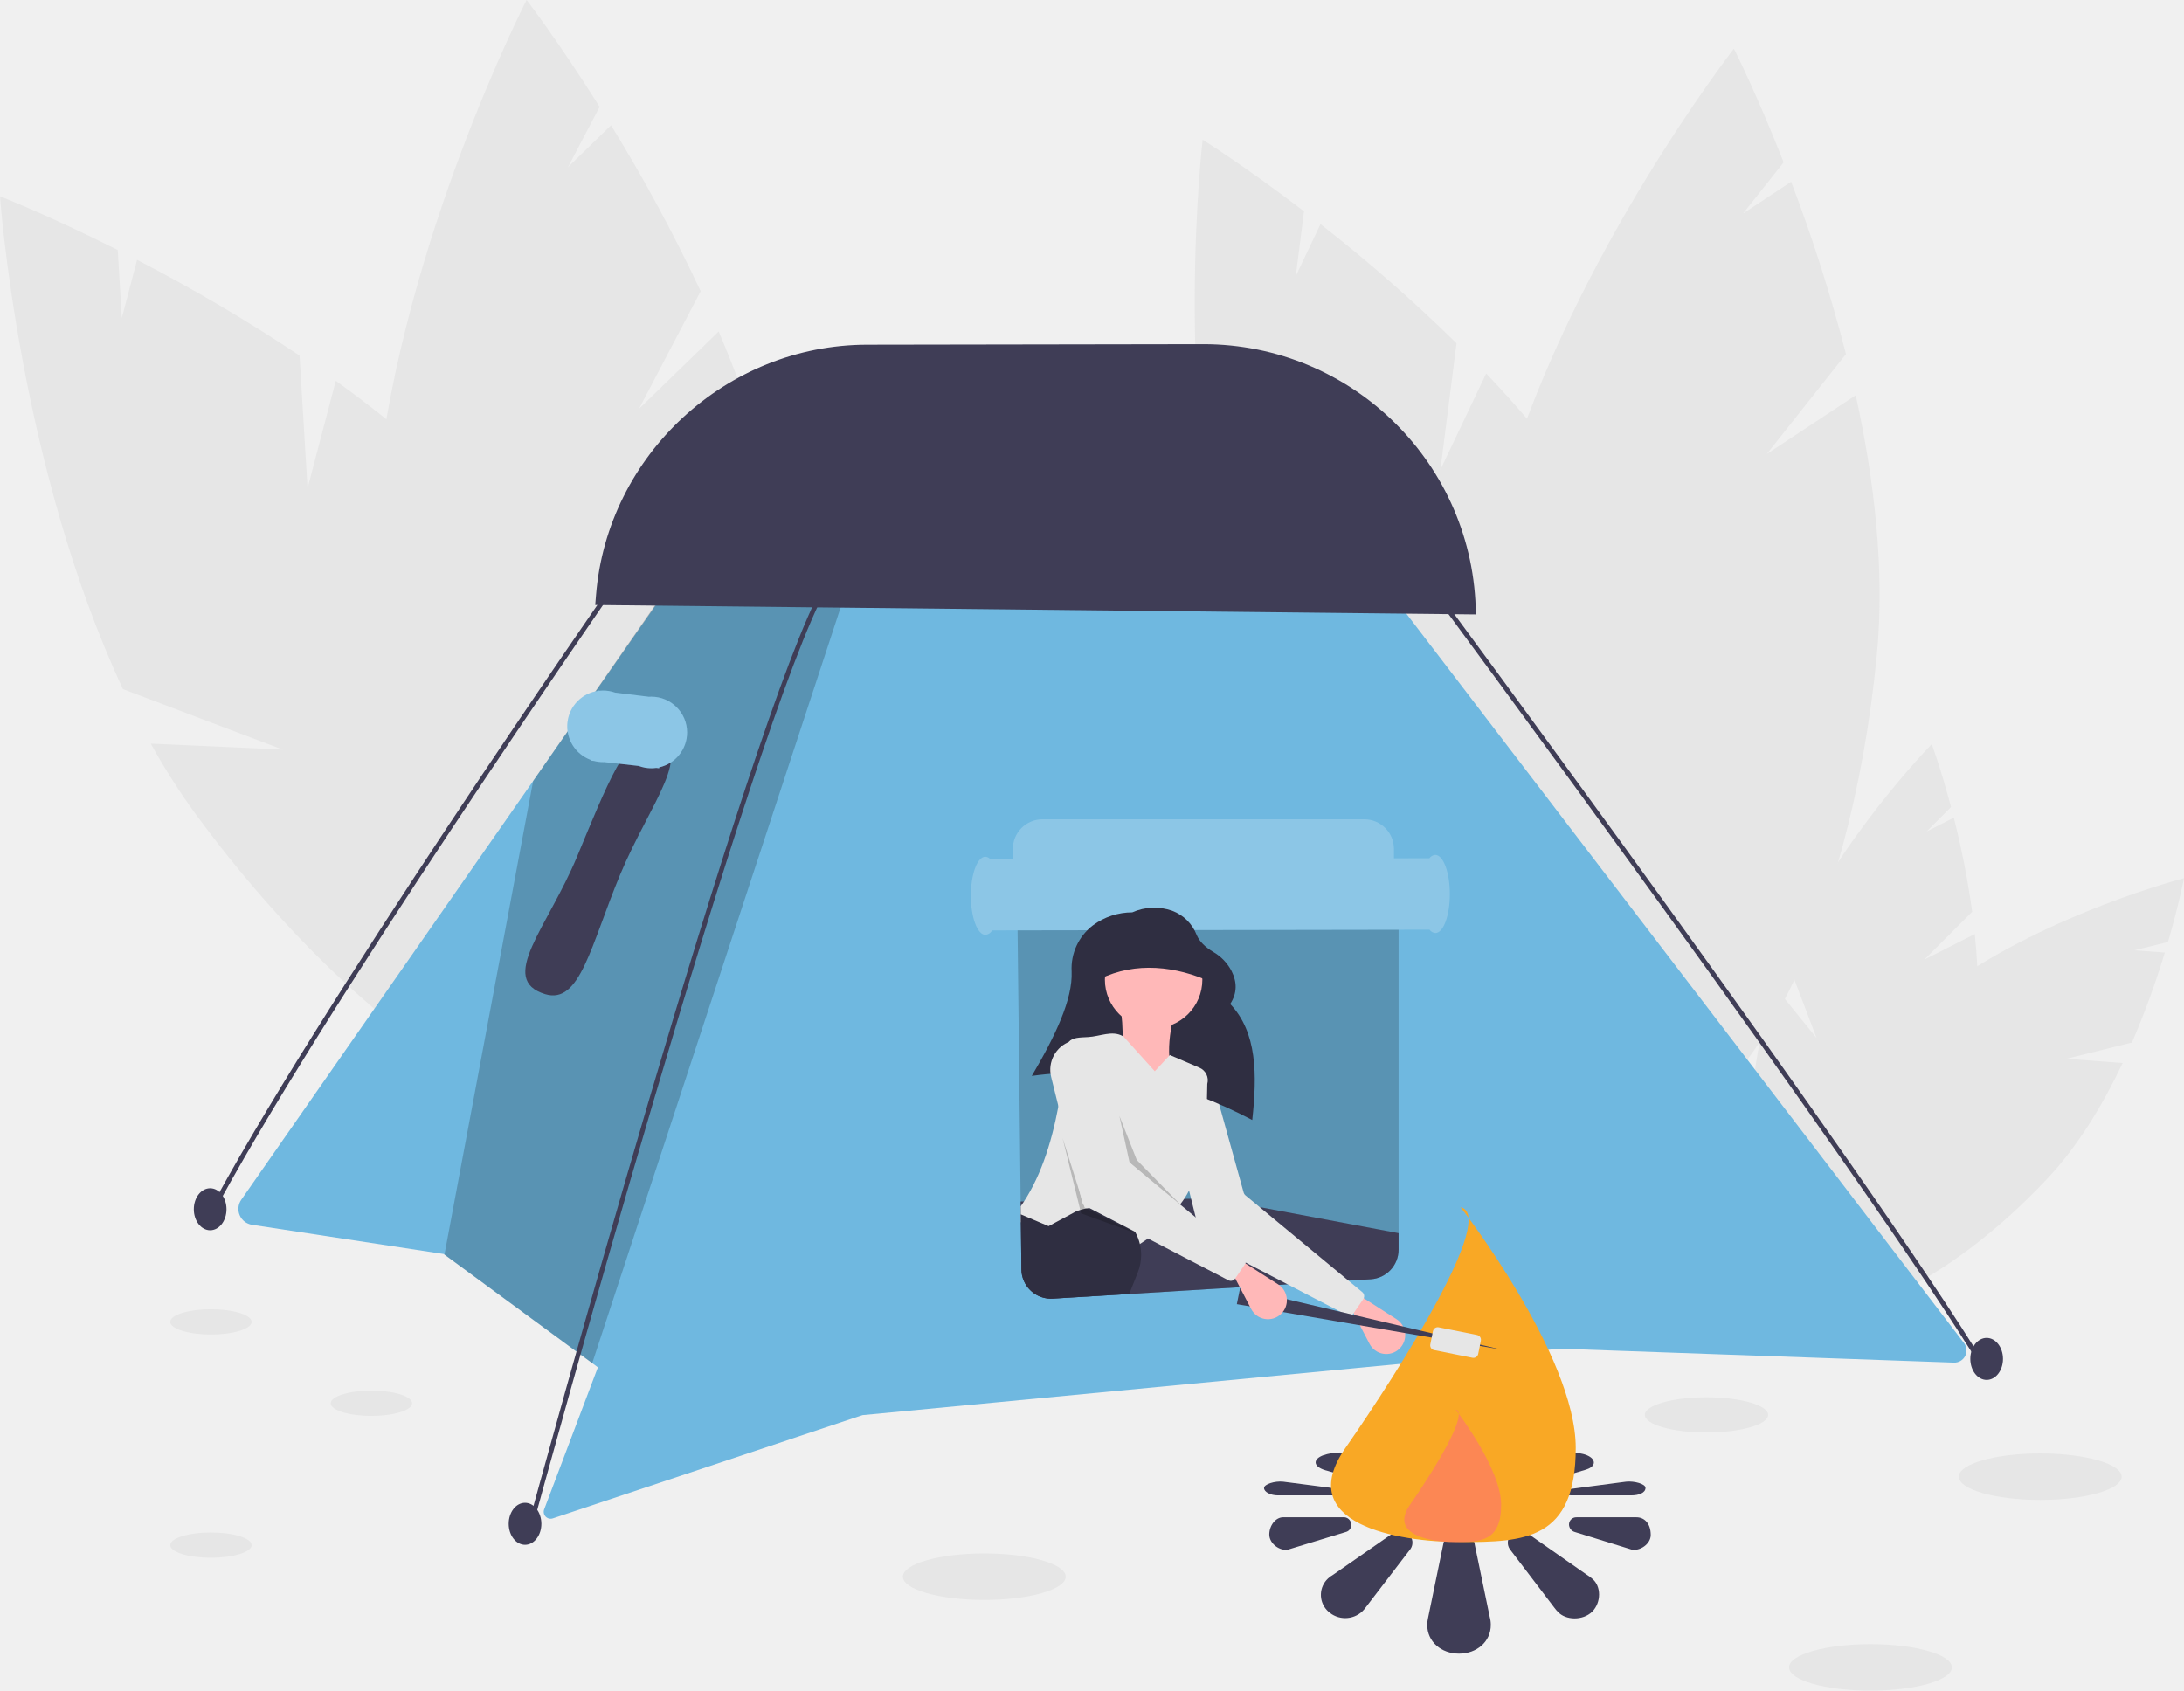
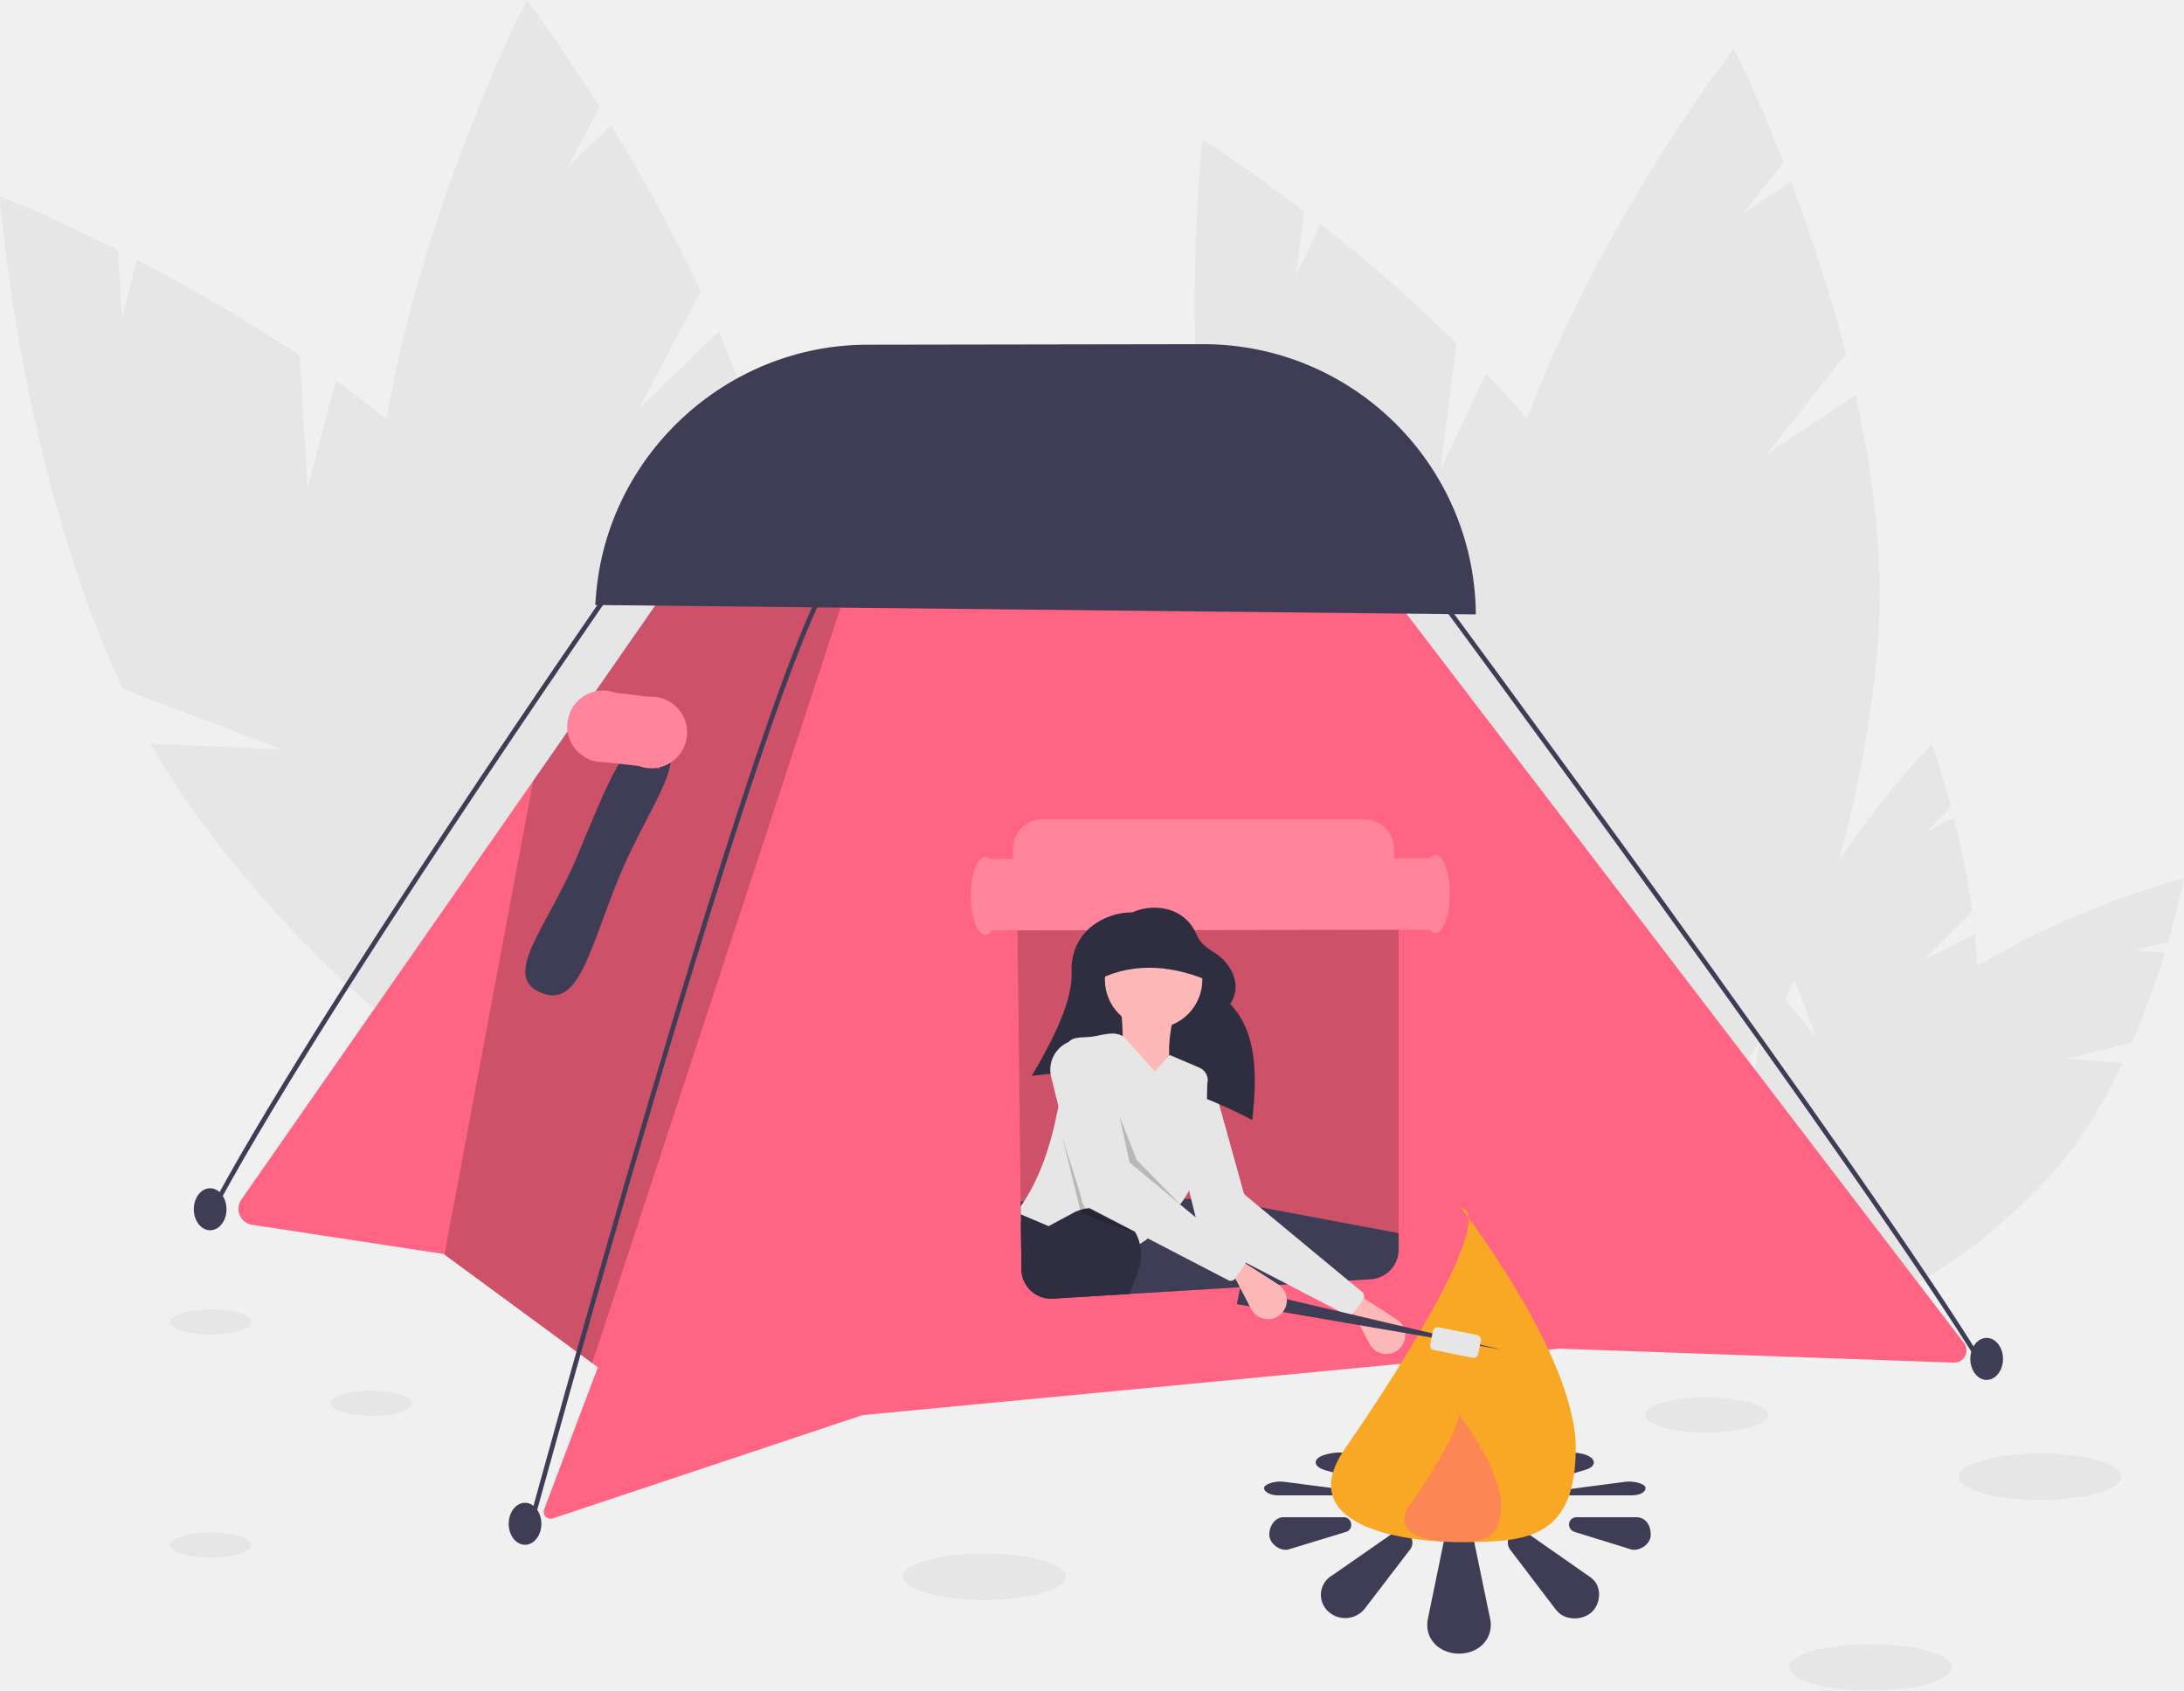
<svg xmlns="http://www.w3.org/2000/svg" data-name="Layer 1" width="939.002" height="727" viewBox="0 0 939.002 727">
  <path d="M957.896,499.119l20.534-20.545a365.614,365.614,0,0,0-7.9-40.446l-11.703,5.924L969.341,433.532c-4.358-16.432-8.284-27.038-8.284-27.038s-41.383,42.144-62.771,91.564l13.252,34.839L893.407,510.501a147.917,147.917,0,0,0-5.084,17.88c-13.086,61.151-3.723,114.997,20.913,120.269s55.216-40.026,68.302-101.177c4.057-18.957,4.012-39.709,2.023-59.321Z" transform="translate(-130.499 -86.5)" fill="#e6e6e6" />
  <path d="M1018.917,541.792l28.198-6.974a365.614,365.614,0,0,0,14.144-38.707l-13.08-.978,14.437-3.57c4.764-16.319,6.885-27.428,6.885-27.428s-57.21,14.687-101.065,45.937l-6.664,36.674-3.945-28.544a147.918,147.918,0,0,0-13.594,12.678C901.422,576.463,881.604,627.398,899.968,644.645s67.957-5.723,110.768-51.306c13.272-14.131,23.96-31.918,32.395-49.736Z" transform="translate(-130.499 -86.5)" fill="#e6e6e6" />
  <path d="M749.796,288.477l6.927-54.369A689.875,689.875,0,0,0,698.238,182.863l-10.627,22.352,3.547-27.837c-25.475-19.494-43.579-30.791-43.579-30.791s-13.108,110.675,12.026,209.127l60,36.697-52.917-12.493a279.106,279.106,0,0,0,13.055,32.555c51.067,106.374,127.206,175.929,170.062,155.355s36.199-123.485-14.867-229.859c-15.831-32.977-39.855-63.897-65.467-90.871Z" transform="translate(-130.499 -86.5)" fill="#e6e6e6" />
  <path d="M890.136,281.718l34.034-42.962a689.877,689.877,0,0,0-23.578-74.099l-20.651,13.641,17.425-21.996c-11.731-29.856-21.39-48.884-21.39-48.884s-68.429,87.968-97.804,185.238l32.394,62.428-38.842-38.048a279.105,279.105,0,0,0-5.653,34.617C754.803,469.111,784.029,568.01,831.35,572.55s94.818-86.997,106.087-204.455c3.494-36.413-1.089-75.299-9.072-111.63Z" transform="translate(-130.499 -86.5)" fill="#e6e6e6" />
  <path d="M262.734,296.467l-3.443-57.048a719.359,719.359,0,0,0-69.857-41.165l-6.555,24.961-1.763-29.208c-29.879-15.034-50.618-23.099-50.618-23.099s8.026,115.935,52.863,211.932l68.588,25.967-56.639-2.541A291.037,291.037,0,0,0,214.998,437.09c72.943,99.087,164.436,155.589,204.356,126.202s13.149-133.536-59.794-232.622c-22.613-30.718-53.221-57.74-84.692-80.411Z" transform="translate(-130.499 -86.5)" fill="#e6e6e6" />
  <path d="M405.21,262.336l26.541-50.615a719.358,719.358,0,0,0-38.522-71.348l-18.513,17.979,13.589-25.915C370.497,104.123,356.912,86.5,356.912,86.5s-53.056,103.394-64.295,208.748L337.91,352.93l-47.172-31.452a291.035,291.035,0,0,0,.92,36.563c11.224,122.527,60.341,218.189,109.704,213.667S481.642,464.192,470.418,341.665c-3.48-37.985-15.714-76.938-30.935-112.613Z" transform="translate(-130.499 -86.5)" fill="#e6e6e6" />
  <ellipse cx="423.193" cy="678" rx="35" ry="10" fill="#e6e6e6" />
  <ellipse cx="804.193" cy="717" rx="35" ry="10" fill="#e6e6e6" />
  <ellipse cx="877.193" cy="635" rx="35" ry="10" fill="#e6e6e6" />
  <ellipse cx="733.693" cy="608.429" rx="26.5" ry="7.571" fill="#e6e6e6" />
  <ellipse cx="159.693" cy="603.429" rx="17.5" ry="5.429" fill="#e6e6e6" />
  <ellipse cx="90.693" cy="664.429" rx="17.5" ry="5.429" fill="#e6e6e6" />
  <ellipse cx="90.693" cy="568.429" rx="17.5" ry="5.429" fill="#e6e6e6" />
-   <path d="M970.564,672.454l-169.56-6-89.42,8.53-152.77,14.57-57.49,5.48-133.14,44.4a2.98,2.98,0,0,1-3.73-3.88l.01-.01,23.09-61.07-2.43-1.79-63.54-46.69-.34-.25-82.39-12.56a6.909,6.909,0,0,1-4.62-10.78l125.48-180.06,65.94-94.6,7.15-10.27,274.3-3.79,267.81,350.35A5.241,5.241,0,0,1,970.564,672.454Z" transform="translate(-130.499 -86.5)" fill="#6fb8e0" />
+   <path d="M970.564,672.454l-169.56-6-89.42,8.53-152.77,14.57-57.49,5.48-133.14,44.4a2.98,2.98,0,0,1-3.73-3.88l.01-.01,23.09-61.07-2.43-1.79-63.54-46.69-.34-.25-82.39-12.56a6.909,6.909,0,0,1-4.62-10.78l125.48-180.06,65.94-94.6,7.15-10.27,274.3-3.79,267.81,350.35A5.241,5.241,0,0,1,970.564,672.454Z" transform="translate(-130.499 -86.5)" fill="#ff6583" />
  <polygon points="366.56 245.587 254.623 586.185 191.09 539.495 229.218 335.847 294.966 241.019 295.153 241.24 366.56 245.587" opacity="0.2" />
  <path d="M397.141,462.565c-12.701,30.534-17.198,56.037-32.263,51.432-20.626-6.305,1.031-28.607,13.732-59.14s21.676-53.955,32.263-51.432C430.612,408.129,409.842,432.031,397.141,462.565Z" transform="translate(-130.499 -86.5)" fill="#3f3d56" />
-   <path d="M425.918,401.447a15.388,15.388,0,0,0-15.412-15.363c-.347.001-.69.017-1.032.04l-14.521-1.791a15.356,15.356,0,0,0-5.192-.891c-.489.001-.971.027-1.448.072l-.559-.069-.015.137a15.388,15.388,0,0,0-3.252,29.698l-.03.277,1.428.16a15.406,15.406,0,0,0,3.925.5c.147-0.0.292-.007.438-.012l14.844,1.663a15.346,15.346,0,0,0,5.462.992,15.506,15.506,0,0,0,2.079-.147l1.266.142.008-.371A15.39,15.39,0,0,0,425.918,401.447Z" transform="translate(-130.499 -86.5)" fill="#6fb8e0" />
+   <path d="M425.918,401.447a15.388,15.388,0,0,0-15.412-15.363c-.347.001-.69.017-1.032.04l-14.521-1.791a15.356,15.356,0,0,0-5.192-.891c-.489.001-.971.027-1.448.072l-.559-.069-.015.137a15.388,15.388,0,0,0-3.252,29.698l-.03.277,1.428.16a15.406,15.406,0,0,0,3.925.5c.147-0.0.292-.007.438-.012l14.844,1.663a15.346,15.346,0,0,0,5.462.992,15.506,15.506,0,0,0,2.079-.147l1.266.142.008-.371A15.39,15.39,0,0,0,425.918,401.447Z" transform="translate(-130.499 -86.5)" fill="#ff6583" />
  <path d="M425.918,401.447a15.388,15.388,0,0,0-15.412-15.363c-.347.001-.69.017-1.032.04l-14.521-1.791a15.356,15.356,0,0,0-5.192-.891c-.489.001-.971.027-1.448.072l-.559-.069-.015.137a15.388,15.388,0,0,0-3.252,29.698l-.03.277,1.428.16a15.406,15.406,0,0,0,3.925.5c.147-0.0.292-.007.438-.012l14.844,1.663a15.346,15.346,0,0,0,5.462.992,15.506,15.506,0,0,0,2.079-.147l1.266.142.008-.371A15.39,15.39,0,0,0,425.918,401.447Z" transform="translate(-130.499 -86.5)" fill="#fff" opacity="0.2" />
  <path d="M220.413,611.653l-1.777-.933c45.525-86.769,174.285-272.162,175.58-274.024l1.648,1.146C394.569,339.704,265.879,524.994,220.413,611.653Z" transform="translate(-130.499 -86.5)" fill="#3f3d56" />
  <path d="M359.861,741.688l-1.936-.527c.938-3.448,94.186-345.49,126.561-403.189l1.75.982C453.981,396.438,360.799,738.242,359.861,741.688Z" transform="translate(-130.499 -86.5)" fill="#3f3d56" />
  <path d="M982.806,675.374c-49.712-81.892-237.447-335.517-239.338-338.07l1.613-1.194c1.891,2.553,189.681,256.252,239.44,338.223Z" transform="translate(-130.499 -86.5)" fill="#3f3d56" />
  <ellipse cx="356.233" cy="741.76" rx="7.025" ry="9.032" transform="translate(-131.6919 -85.92594) rotate(-0.09218)" fill="#3f3d56" />
  <ellipse cx="220.854" cy="606.501" rx="7.025" ry="9.032" transform="translate(-131.4744 -86.14391) rotate(-0.09218)" fill="#3f3d56" />
  <ellipse cx="984.653" cy="670.85" rx="7.025" ry="9.032" transform="translate(-131.577 -84.91504) rotate(-0.09218)" fill="#3f3d56" />
  <path d="M386.414,346.658l378.621,4.057A117.212,117.212,0,0,0,647.769,234.5l-144.496.232c-60.439.097-111.615,47.362-116.507,107.602Z" transform="translate(-130.499 -86.5)" fill="#3f3d56" />
  <path d="M719.084,471.814h-138.38a12.719,12.719,0,0,0-12.73,12.88l.12,10.12,1.23,108.34.02,2.09.04,3.45.04,3.37.23,20.31a12.739,12.739,0,0,0,12.46,12.59c.34,0,.69-.01,1.04-.03l32.86-2,47.54-2.9,16.78-1.02,3.74-.23,26.15-1.59h.01l9.62-.59a12.75,12.75,0,0,0,11.96-12.71v-139.35A12.744,12.744,0,0,0,719.084,471.814Z" transform="translate(-130.499 -86.5)" opacity="0.2" />
-   <path d="M747.581,454.119a3.401,3.401,0,0,0-2.519,1.444l-15.247.025v-4.044a12.744,12.744,0,0,0-12.73-12.73h-138.38a12.719,12.719,0,0,0-12.73,12.88l.049,4.157-9.834.016a3.043,3.043,0,0,0-2.065-.957c-3.447.006-6.228,7.532-6.213,16.811s2.821,16.797,6.268,16.791a3.766,3.766,0,0,0,2.888-1.925l188.044-.302a3.401,3.401,0,0,0,2.524,1.436c3.447-.005,6.228-7.532,6.213-16.811S751.027,454.114,747.581,454.119Z" transform="translate(-130.499 -86.5)" fill="#6fb8e0" />
+   <path d="M747.581,454.119a3.401,3.401,0,0,0-2.519,1.444l-15.247.025v-4.044a12.744,12.744,0,0,0-12.73-12.73h-138.38a12.719,12.719,0,0,0-12.73,12.88l.049,4.157-9.834.016a3.043,3.043,0,0,0-2.065-.957c-3.447.006-6.228,7.532-6.213,16.811s2.821,16.797,6.268,16.791a3.766,3.766,0,0,0,2.888-1.925l188.044-.302a3.401,3.401,0,0,0,2.524,1.436c3.447-.005,6.228-7.532,6.213-16.811S751.027,454.114,747.581,454.119Z" transform="translate(-130.499 -86.5)" fill="#ff6583" />
  <path d="M747.581,454.119a3.401,3.401,0,0,0-2.519,1.444l-15.247.025v-4.044a12.744,12.744,0,0,0-12.73-12.73h-138.38a12.719,12.719,0,0,0-12.73,12.88l.049,4.157-9.833.016a3.043,3.043,0,0,0-2.065-.957c-3.447.006-6.228,7.532-6.213,16.811s2.821,16.797,6.268,16.791a3.766,3.766,0,0,0,2.888-1.925l188.044-.302a3.401,3.401,0,0,0,2.524,1.436c3.447-.005,6.228-7.532,6.213-16.811S751.027,454.114,747.581,454.119Z" transform="translate(-130.499 -86.5)" fill="#fff" opacity="0.2" />
  <path d="M732.09,666.558l0,0a8.133,8.133,0,0,1-12.77-2.182L711.797,649.931l2.993-6.485,16.128,10.322A8.133,8.133,0,0,1,732.09,666.558Z" transform="translate(-130.499 -86.5)" fill="#ffb8b8" />
  <path d="M764.587,750.835a6.736,6.736,0,0,0-6.791-6.018,6.82,6.82,0,0,0-6.663,5.165h0l-6.663,32.354a13.088,13.088,0,0,0-.34,2.885c0,7.296,6.106,12.366,13.666,12.366s13.669-5.07,13.669-12.366a13.237,13.237,0,0,0-.472-3.459Z" transform="translate(-130.499 -86.5)" fill="#3f3d56" />
  <path d="M814.985,765.306a15.294,15.294,0,0,0-2.178-1.592l-25.453-17.788c-2.478-1.556-5.125-1.512-7.047.366a4.953,4.953,0,0,0-.732,6.297l19.219,25.259a13.388,13.388,0,0,0,1.464,1.717c3.331,3.723,10.719,3.928,14.779,0C819.042,775.571,818.994,768.454,814.985,765.306Z" transform="translate(-130.499 -86.5)" fill="#3f3d56" />
  <path d="M834.113,738.955H808.334a3.135,3.135,0,0,0-3.251,2.987,3.408,3.408,0,0,0,2.533,3.353l24.319,7.523c3.533.824,8.292-2.325,8.292-6.256C840.226,741.562,837.444,738.955,834.113,738.955Z" transform="translate(-130.499 -86.5)" fill="#3f3d56" />
  <path d="M711.448,741.928a3.201,3.201,0,0,0-3.459-2.987H682.209c-3.247,0-5.985,3.507-5.985,7.439s4.62,7.263,8.164,6.439l24.685-7.523A3.097,3.097,0,0,0,711.448,741.928Z" transform="translate(-130.499 -86.5)" fill="#3f3d56" />
  <path d="M729.14,745.955l-25.461,17.711a11.839,11.839,0,0,0-2.196,1.592,9.639,9.639,0,0,0-.494,13.622q.238.256.494.494a10.759,10.759,0,0,0,14.775,0,11.258,11.258,0,0,0,1.464-1.713l19.234-25.117a4.828,4.828,0,0,0-.732-6.245A5.491,5.491,0,0,0,729.14,745.955Z" transform="translate(-130.499 -86.5)" fill="#3f3d56" />
  <path d="M768.744,711.343a2.735,2.735,0,0,0,.472-1.47c0-3.101-6.11-5.255-13.669-5.255s-13.666,2.155-13.666,5.255a2.617,2.617,0,0,0,.34,1.226l6.663,13.75h0c.763,1.297,3.516,2.204,6.663,2.195,3.547,0,6.494-1.122,6.791-2.558Z" transform="translate(-130.499 -86.5)" fill="#3f3d56" />
  <path d="M812.787,712.276c-4.06-1.669-11.447-1.582-14.779,0a11.986,11.986,0,0,0-1.464.73l-19.219,10.735c-1.307.85-.999,1.976.732,2.676a11.499,11.499,0,0,0,7.047.156l25.453-7.56a21.702,21.702,0,0,0,2.178-.677C816.744,716.998,816.792,713.974,812.787,712.276Z" transform="translate(-130.499 -86.5)" fill="#3f3d56" />
  <path d="M837.977,726.301c0-1.671-4.759-3.009-8.292-2.659l-24.319,3.197c-1.453.204-2.533.677-2.533,1.425s1.585,1.27,3.251,1.27h25.779C835.194,729.534,837.977,728.427,837.977,726.301Z" transform="translate(-130.499 -86.5)" fill="#3f3d56" />
  <path d="M706.822,726.84l-24.685-3.197c-3.544-.35-8.164,1.066-8.164,2.737s2.738,3.161,5.985,3.161h25.779c1.794,0,3.459-.492,3.459-1.27S708.429,727.044,706.822,726.84Z" transform="translate(-130.499 -86.5)" fill="#3f3d56" />
  <path d="M733.974,726.413c1.801-.711,2.013-1.786.732-2.654l-19.234-10.674a10.097,10.097,0,0,0-1.464-.728,22.485,22.485,0,0,0-14.775,0q-.256.101-.494.21c-3.625,1.657-3.404,4.249.494,5.789a16.885,16.885,0,0,0,2.196.677l25.461,7.527A11.634,11.634,0,0,0,733.974,726.413Z" transform="translate(-130.499 -86.5)" fill="#3f3d56" />
  <path d="M807.978,709.117c0,39.763-22.161,40.498-49.498,40.498s-72.218-7.866-49.498-40.498C732.946,674.699,774.057,609.096,758.48,605.622,758.48,605.622,807.978,669.354,807.978,709.117Z" transform="translate(-130.499 -86.5)" fill="#f9a825" />
  <path d="M775.913,733.585c0,15.739-8.772,16.031-19.593,16.031S727.733,746.501,736.727,733.585c9.486-13.624,25.759-39.592,19.593-40.967C756.32,692.618,775.913,717.845,775.913,733.585Z" transform="translate(-130.499 -86.5)" fill="#ff6584" opacity="0.5" />
  <path d="M731.814,616.784v7.11a12.75,12.75,0,0,1-11.96,12.71l-136.7,8.33a12.722,12.722,0,0,1-13.5-12.56l-.33-29.22,82.69-1.34Z" transform="translate(-130.499 -86.5)" fill="#3f3d56" />
  <path d="M709.523,652.002l-61.671-32.031a2.258,2.258,0,0,1-1.151-1.46L633.323,564.594a12.942,12.942,0,0,1,8.286-15.332l3.223-1.128a5.562,5.562,0,0,1,7.197,3.761l13.186,47.469a2.258,2.258,0,0,0,.735,1.134L716.197,642.132a2.258,2.258,0,0,1,.423,3.013l-4.193,6.128A2.258,2.258,0,0,1,709.523,652.002Z" transform="translate(-130.499 -86.5)" fill="#e6e6e6" />
  <path d="M668.896,568.12c-29.911-15.747-61.221-23.655-94.781-18.956,10.116-17.145,17.629-32.996,17.127-44.862a23.357,23.357,0,0,1,9.163-19.898,28.355,28.355,0,0,1,16.899-5.577h0a23.221,23.221,0,0,1,17.2-.684,18.086,18.086,0,0,1,10.49,10.388c1.147,2.78,3.617,5.215,7.2,7.36a20.205,20.205,0,0,1,7.796,8.145c2.36,4.697,2.523,9.425-.571,14.2C671.003,530.403,671.035,548.687,668.896,568.12Z" transform="translate(-130.499 -86.5)" fill="#2f2e41" />
  <circle cx="495.995" cy="421.26" r="20.952" fill="#ffb8b8" />
  <path d="M636.471,553.155l-24.443,2.494c1.312-14.292,1.828-27.479,0-37.413H636.471C631.829,534.052,632.236,545.325,636.471,553.155Z" transform="translate(-130.499 -86.5)" fill="#ffb8b8" />
  <path d="M649.564,552.614q-.03,3.285-.14,6.5c-.51,15.34-2.44,29.15-7.7,39.32a35.335,35.335,0,0,1-3.81,5.95.175.175,0,0,1-.04.05,3.864,3.864,0,0,1-.33.4,28.296,28.296,0,0,1-3.57,3.69l-10.01,10.5-.46.48-2.92,1.95-15.04,10.02-36.12-19.41-.04-3.37-.04-3.45c8.03-11.38,13.04-26.18,16.22-43.03.87-4.61,1.61-9.38,2.24-14.28.43-3.39.81-6.85,1.14-10.36a5.535,5.535,0,0,1,1.05-2.99.01.01,0,0,1,.01-.01c1.54-1.96,4.6-1.92,8.3-2.12,5.19-.28,10.3-2.97,14.89-.43a2.695,2.695,0,0,1,.33.18l13.47,14.96,6.19-6.67.29-.31,12.75,5.46a5.887,5.887,0,0,1,3.34,6.97Z" transform="translate(-130.499 -86.5)" fill="#e6e6e6" />
  <path d="M621.134,626.144a20.23,20.23,0,0,1-1.42,7.45l-3.7,9.34-32.86,2c-.35.02-.7.03-1.04.03a12.739,12.739,0,0,1-12.46-12.59l-.23-20.31-.04-3.37,11.96,5.07,11.66-6.26a17.449,17.449,0,0,1,1.95-.7,18.754,18.754,0,0,1,2.64-.63h.01c.43-.07.86-.13,1.29-.17a20.211,20.211,0,0,1,13.91,3.77,19.945,19.945,0,0,1,5.71,6.42,4.745,4.745,0,0,1,.29.54,19.512,19.512,0,0,1,1.78,4.72A20.458,20.458,0,0,1,621.134,626.144Z" transform="translate(-130.499 -86.5)" fill="#2f2e41" />
  <polygon points="481.279 479.874 485.65 499.929 512.207 522.775 488.762 498.831 481.279 479.874" opacity="0.2" />
  <polygon points="456.836 489.352 464.817 521.777 488.263 530.258 466.314 519.283 456.836 489.352" opacity="0.2" />
  <path d="M651.686,509.007c-15.442-7.104-32.899-9.13-48.388-1.497l1.995-17.958,33.921-5.487Z" transform="translate(-130.499 -86.5)" fill="#2f2e41" />
  <polygon points="645.315 580.314 531.768 560.808 533.16 553.948 645.315 580.314 645.315 580.314" fill="#3f3d56" />
  <path d="M681.208,651.593l0,0a8.133,8.133,0,0,1-12.77-2.182l-7.523-14.445,2.993-6.485,16.128,10.322A8.133,8.133,0,0,1,681.208,651.593Z" transform="translate(-130.499 -86.5)" fill="#ffb8b8" />
  <path d="M658.641,637.037l-61.671-32.031a2.258,2.258,0,0,1-1.151-1.46l-13.378-53.918a12.942,12.942,0,0,1,8.286-15.332l3.223-1.128a5.562,5.562,0,0,1,7.197,3.761l13.186,47.469a2.258,2.258,0,0,0,.735,1.134l50.248,41.634a2.258,2.258,0,0,1,.423,3.013l-4.193,6.128A2.258,2.258,0,0,1,658.641,637.037Z" transform="translate(-130.499 -86.5)" fill="#e6e6e6" />
  <path d="M763.575,670.365a2.105,2.105,0,0,0,2.467-1.645l1.138-5.694a2.096,2.096,0,0,0-1.645-2.467l-16.481-3.295a2.101,2.101,0,0,0-2.467,1.646l-1.138,5.694a2.096,2.096,0,0,0,1.645,2.467Z" transform="translate(-130.499 -86.5)" fill="#e6e6e6" />
</svg>
